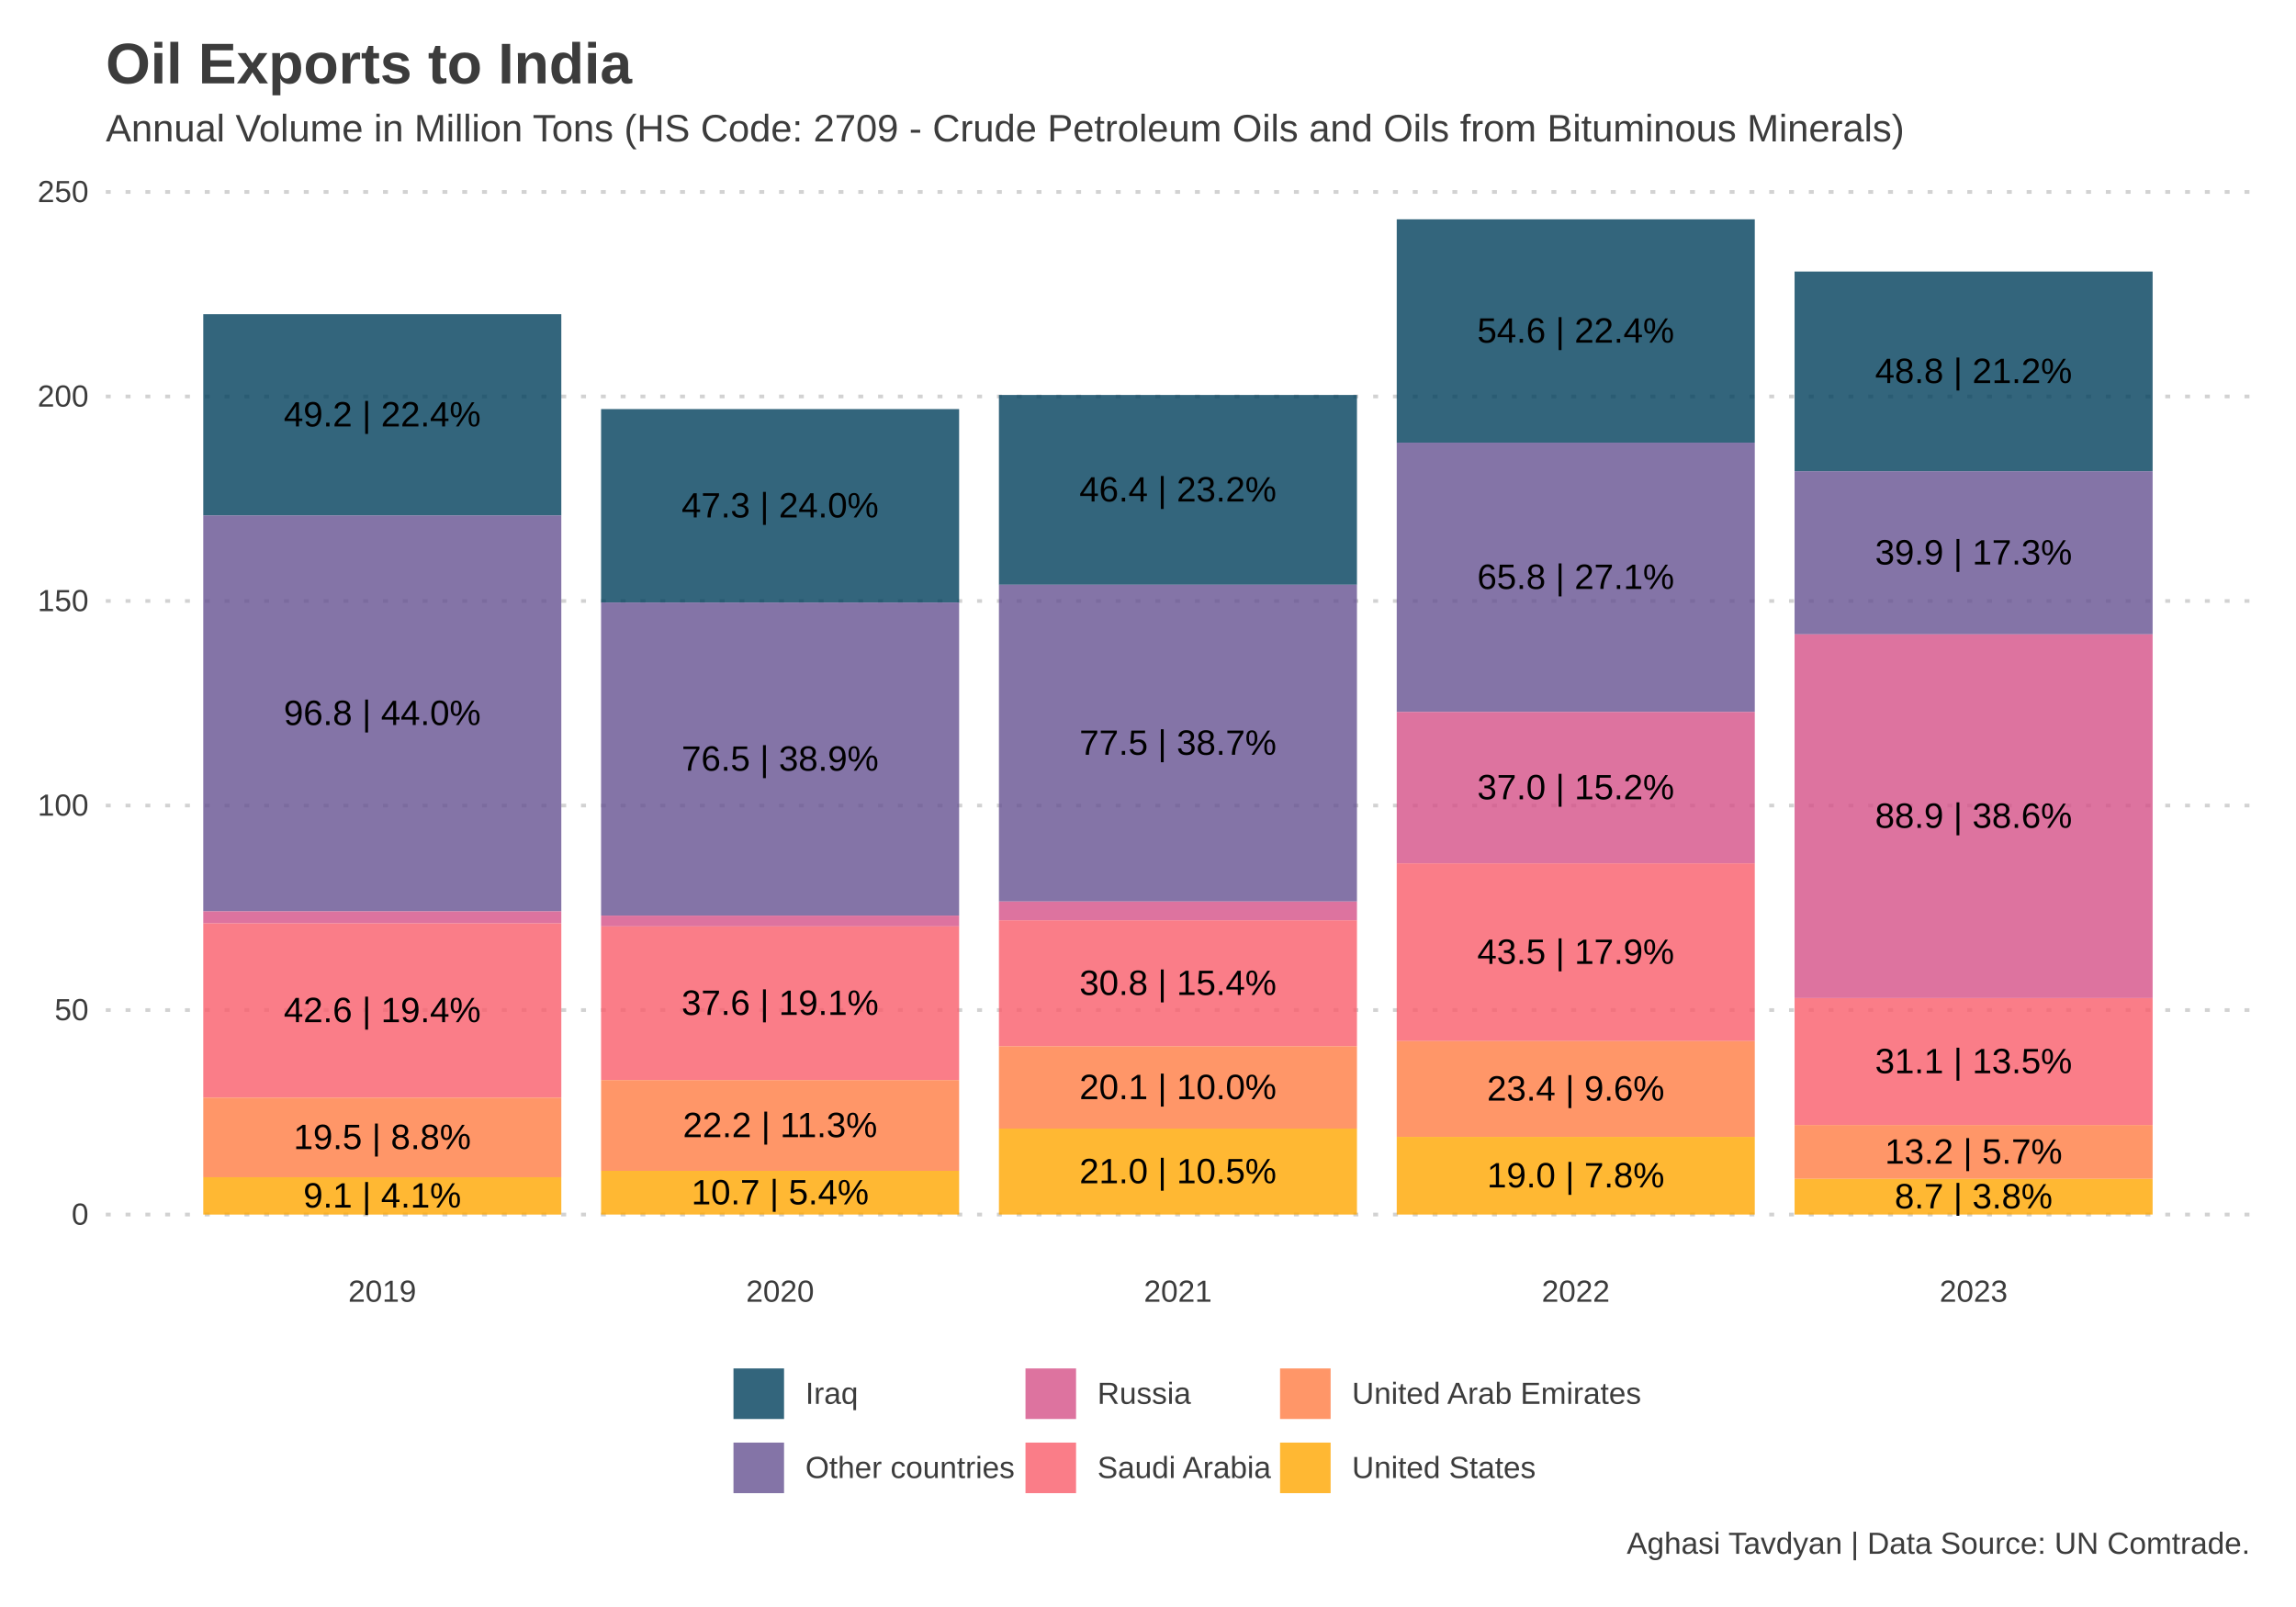
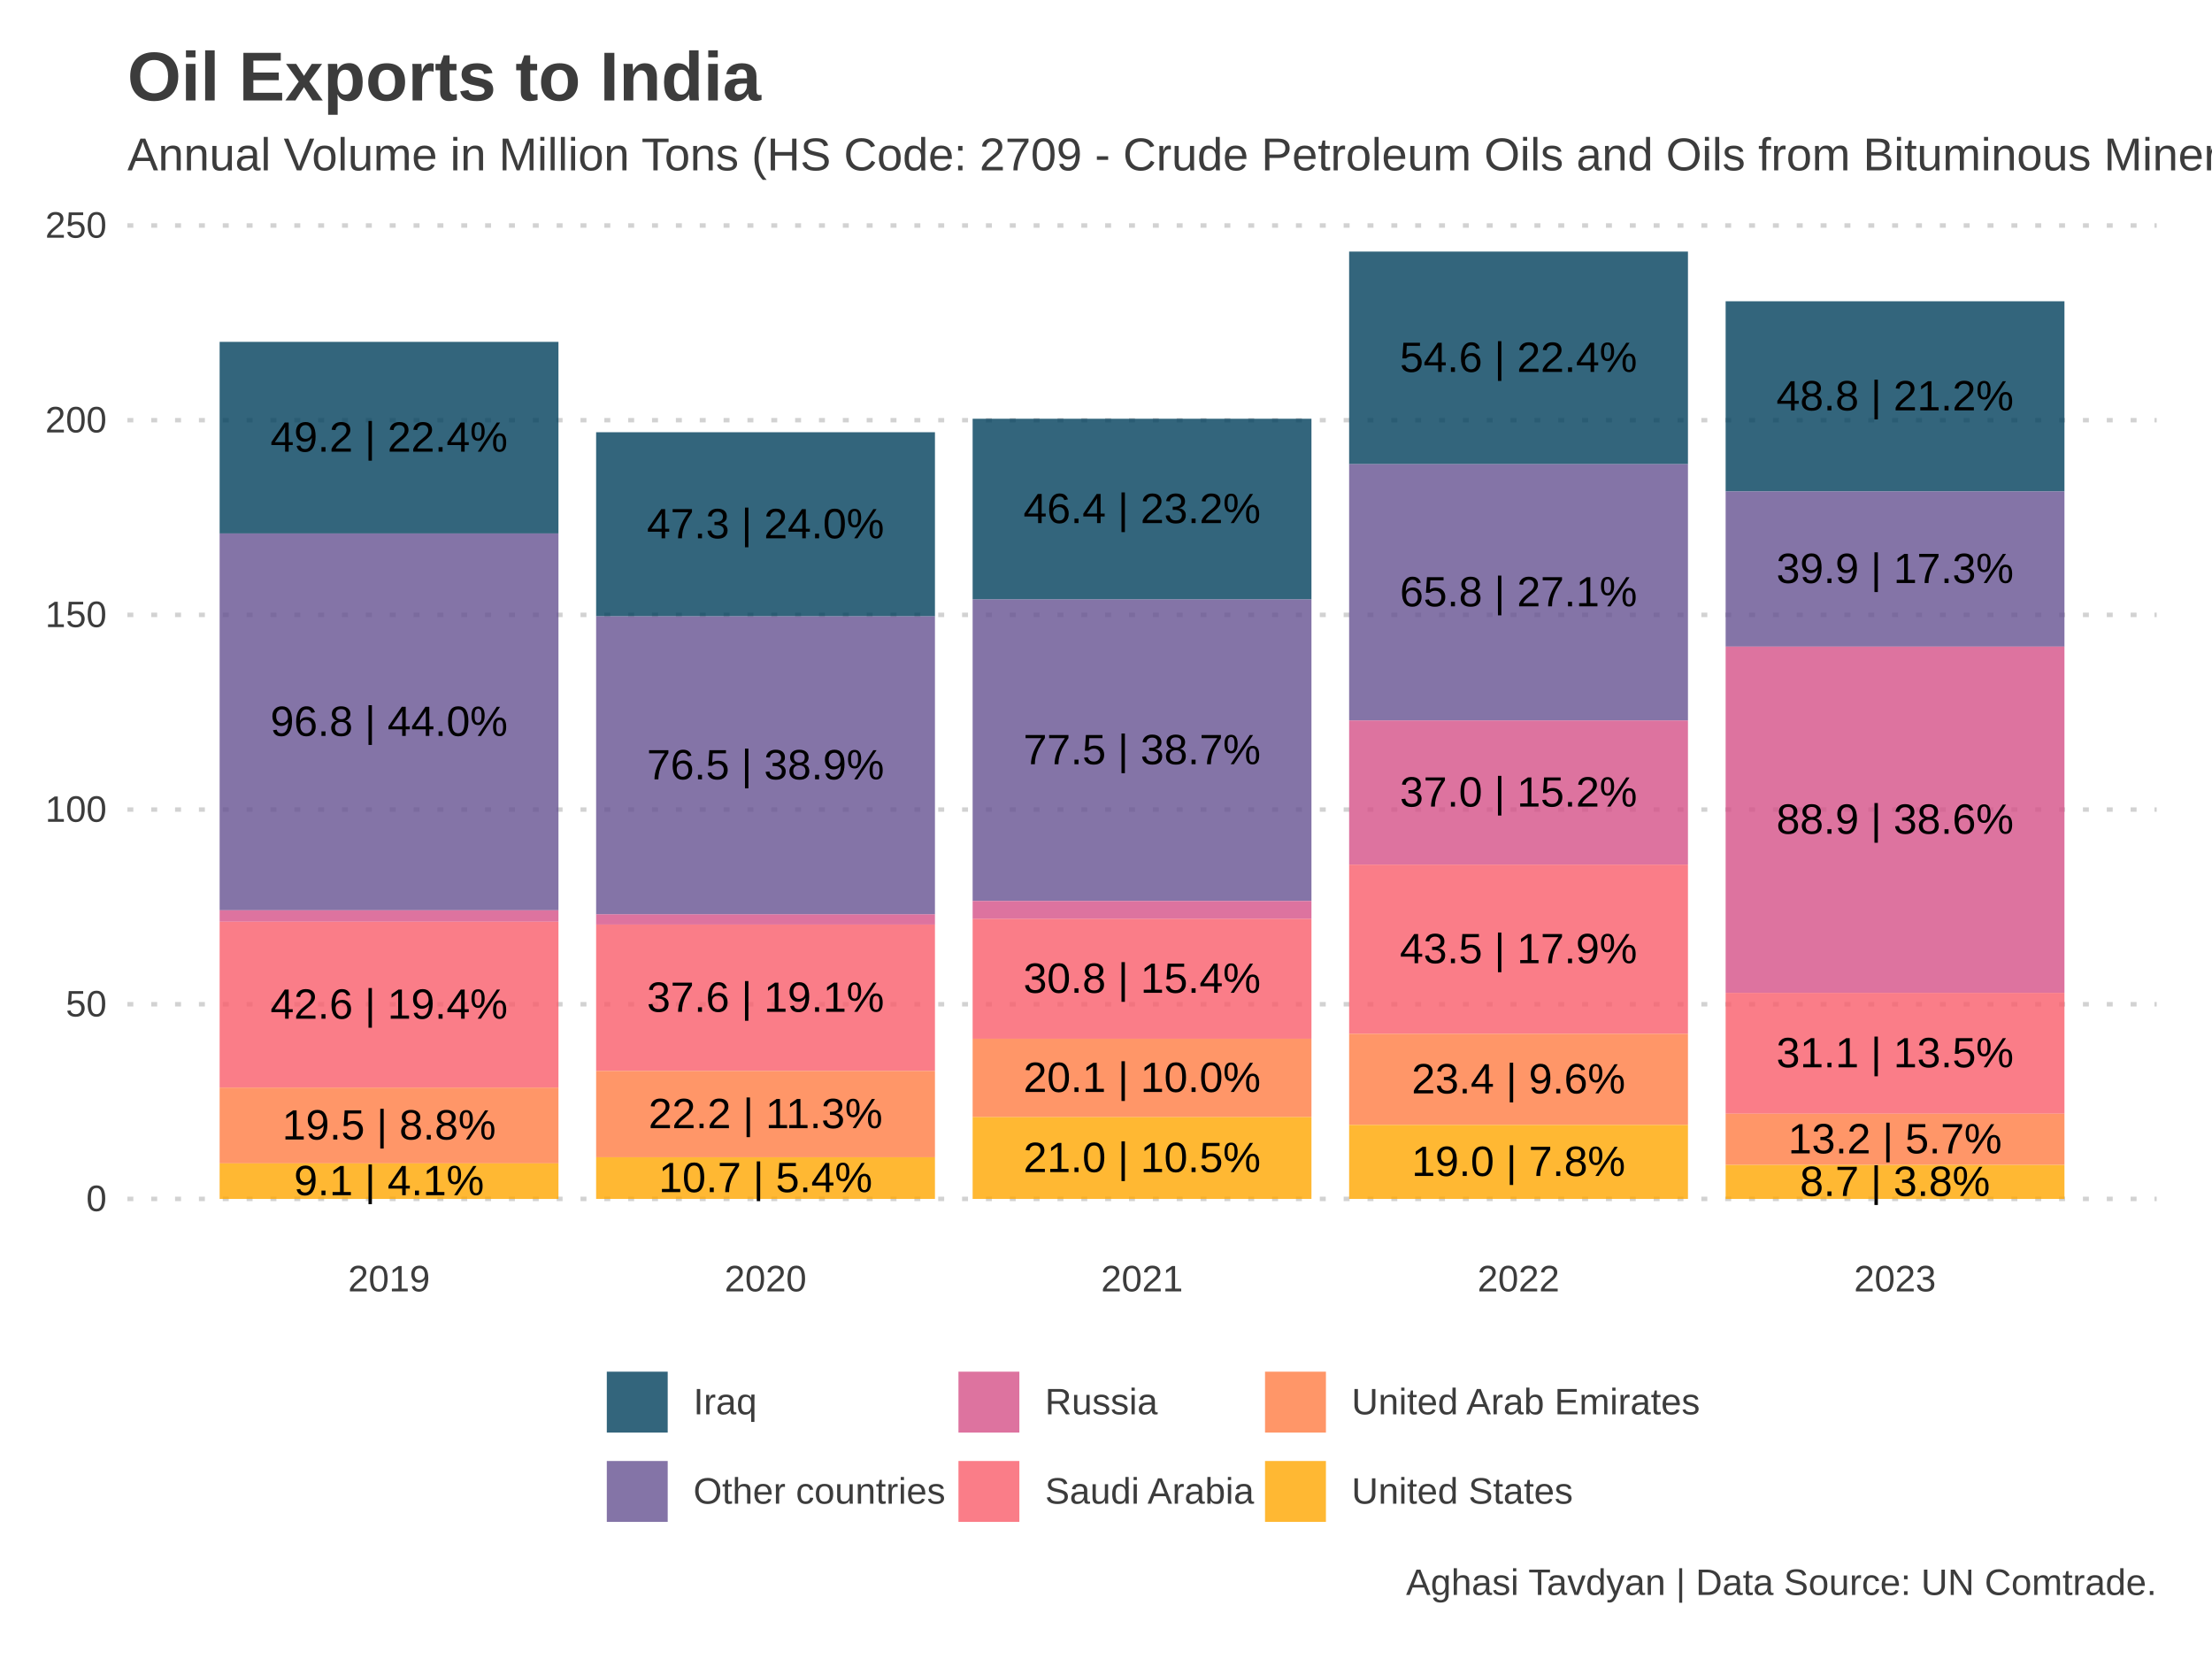
- <svg xmlns="http://www.w3.org/2000/svg" class="svglite" width="720.00pt" height="504.00pt" viewBox="0 0 720.00 504.00">
+ <svg xmlns="http://www.w3.org/2000/svg" class="svglite" width="576.00pt" height="432.00pt" viewBox="0 0 576.00 432.00">
  <defs>
    <style type="text/css">
    .svglite line, .svglite polyline, .svglite polygon, .svglite path, .svglite rect, .svglite circle {
      fill: none;
      stroke: #000000;
      stroke-linecap: round;
      stroke-linejoin: round;
      stroke-miterlimit: 10.00;
    }
    .svglite text {
      white-space: pre;
    }
  </style>
  </defs>
  <rect width="100%" height="100%" style="stroke: none; fill: #FFFFFF;" />
  <defs>
-     <clipPath id="cpMC4wMHw3MjAuMDB8MC4wMHw1MDQuMDA=">
-       <rect x="0.00" y="0.00" width="720.00" height="504.00" />
+     <clipPath id="cpMC4wMHw1NzYuMDB8MC4wMHw0MzIuMDA=">
+       <rect x="0.00" y="0.00" width="576.00" height="432.00" />
    </clipPath>
  </defs>
-   <g clip-path="url(#cpMC4wMHw3MjAuMDB8MC4wMHw1MDQuMDA=)">
-     <rect x="0.00" y="-0" width="720.00" height="504.00" style="stroke-width: 1.16; stroke: none; fill: #FFFFFF;" />
+   <g clip-path="url(#cpMC4wMHw1NzYuMDB8MC4wMHw0MzIuMDA=)">
+     <rect x="0.00" y="0" width="576.00" height="432.00" style="stroke-width: 1.16; stroke: none; fill: #FFFFFF;" />
  </g>
  <defs>
-     <clipPath id="cpMzMuMTd8NzA1LjYwfDUzLjE4fDM5Ni41Mw==">
-       <rect x="33.17" y="53.18" width="672.43" height="343.35" />
+     <clipPath id="cpMzMuMTd8NTYxLjYwfDUzLjE4fDMyNC41Mw==">
+       <rect x="33.17" y="53.18" width="528.43" height="271.35" />
    </clipPath>
  </defs>
-   <g clip-path="url(#cpMzMuMTd8NzA1LjYwfDUzLjE4fDM5Ni41Mw==)">
-     <rect x="33.17" y="53.18" width="672.43" height="343.35" style="stroke-width: 1.16; stroke: none; fill: #FFFFFF;" />
-     <polyline points="33.17,380.92 705.60,380.92 " style="stroke-width: 1.16; stroke: #D2D2D2; stroke-dasharray: 1.55,4.66; stroke-linecap: butt;" />
-     <polyline points="33.17,316.78 705.60,316.78 " style="stroke-width: 1.16; stroke: #D2D2D2; stroke-dasharray: 1.55,4.66; stroke-linecap: butt;" />
-     <polyline points="33.17,252.63 705.60,252.63 " style="stroke-width: 1.16; stroke: #D2D2D2; stroke-dasharray: 1.55,4.66; stroke-linecap: butt;" />
-     <polyline points="33.17,188.49 705.60,188.49 " style="stroke-width: 1.16; stroke: #D2D2D2; stroke-dasharray: 1.55,4.66; stroke-linecap: butt;" />
-     <polyline points="33.17,124.34 705.60,124.34 " style="stroke-width: 1.16; stroke: #D2D2D2; stroke-dasharray: 1.55,4.66; stroke-linecap: butt;" />
-     <polyline points="33.17,60.20 705.60,60.20 " style="stroke-width: 1.16; stroke: #D2D2D2; stroke-dasharray: 1.55,4.66; stroke-linecap: butt;" />
-     <rect x="63.74" y="98.54" width="112.28" height="63.12" style="stroke-width: 1.07; stroke: none; stroke-linecap: butt; stroke-linejoin: miter; fill: #003F5C; fill-opacity: 0.80;" />
-     <rect x="63.74" y="161.66" width="112.28" height="124.16" style="stroke-width: 1.07; stroke: none; stroke-linecap: butt; stroke-linejoin: miter; fill: #665191; fill-opacity: 0.80;" />
-     <rect x="63.74" y="285.82" width="112.28" height="3.78" style="stroke-width: 1.07; stroke: none; stroke-linecap: butt; stroke-linejoin: miter; fill: #D45087; fill-opacity: 0.80;" />
-     <rect x="63.74" y="289.60" width="112.28" height="54.64" style="stroke-width: 1.07; stroke: none; stroke-linecap: butt; stroke-linejoin: miter; fill: #F95D6A; fill-opacity: 0.80;" />
-     <rect x="63.74" y="344.25" width="112.28" height="24.96" style="stroke-width: 1.07; stroke: none; stroke-linecap: butt; stroke-linejoin: miter; fill: #FF7C43; fill-opacity: 0.80;" />
-     <rect x="63.74" y="369.21" width="112.28" height="11.72" style="stroke-width: 1.07; stroke: none; stroke-linecap: butt; stroke-linejoin: miter; fill: #FFA600; fill-opacity: 0.80;" />
-     <rect x="188.49" y="128.30" width="112.28" height="60.66" style="stroke-width: 1.07; stroke: none; stroke-linecap: butt; stroke-linejoin: miter; fill: #003F5C; fill-opacity: 0.80;" />
-     <rect x="188.49" y="188.96" width="112.28" height="98.20" style="stroke-width: 1.07; stroke: none; stroke-linecap: butt; stroke-linejoin: miter; fill: #665191; fill-opacity: 0.80;" />
-     <rect x="188.49" y="287.16" width="112.28" height="3.37" style="stroke-width: 1.07; stroke: none; stroke-linecap: butt; stroke-linejoin: miter; fill: #D45087; fill-opacity: 0.80;" />
-     <rect x="188.49" y="290.52" width="112.28" height="48.24" style="stroke-width: 1.07; stroke: none; stroke-linecap: butt; stroke-linejoin: miter; fill: #F95D6A; fill-opacity: 0.80;" />
-     <rect x="188.49" y="338.76" width="112.28" height="28.44" style="stroke-width: 1.07; stroke: none; stroke-linecap: butt; stroke-linejoin: miter; fill: #FF7C43; fill-opacity: 0.80;" />
-     <rect x="188.49" y="367.20" width="112.28" height="13.72" style="stroke-width: 1.07; stroke: none; stroke-linecap: butt; stroke-linejoin: miter; fill: #FFA600; fill-opacity: 0.80;" />
-     <rect x="313.25" y="123.87" width="112.28" height="59.52" style="stroke-width: 1.07; stroke: none; stroke-linecap: butt; stroke-linejoin: miter; fill: #003F5C; fill-opacity: 0.80;" />
-     <rect x="313.25" y="183.38" width="112.28" height="99.36" style="stroke-width: 1.07; stroke: none; stroke-linecap: butt; stroke-linejoin: miter; fill: #665191; fill-opacity: 0.80;" />
-     <rect x="313.25" y="282.75" width="112.28" height="5.91" style="stroke-width: 1.07; stroke: none; stroke-linecap: butt; stroke-linejoin: miter; fill: #D45087; fill-opacity: 0.80;" />
-     <rect x="313.25" y="288.65" width="112.28" height="39.49" style="stroke-width: 1.07; stroke: none; stroke-linecap: butt; stroke-linejoin: miter; fill: #F95D6A; fill-opacity: 0.80;" />
-     <rect x="313.25" y="328.14" width="112.28" height="25.83" style="stroke-width: 1.07; stroke: none; stroke-linecap: butt; stroke-linejoin: miter; fill: #FF7C43; fill-opacity: 0.80;" />
-     <rect x="313.25" y="353.96" width="112.28" height="26.96" style="stroke-width: 1.07; stroke: none; stroke-linecap: butt; stroke-linejoin: miter; fill: #FFA600; fill-opacity: 0.80;" />
-     <rect x="438.00" y="68.78" width="112.28" height="70.04" style="stroke-width: 1.07; stroke: none; stroke-linecap: butt; stroke-linejoin: miter; fill: #003F5C; fill-opacity: 0.80;" />
-     <rect x="438.00" y="138.82" width="112.28" height="84.46" style="stroke-width: 1.07; stroke: none; stroke-linecap: butt; stroke-linejoin: miter; fill: #665191; fill-opacity: 0.80;" />
-     <rect x="438.00" y="223.28" width="112.28" height="47.49" style="stroke-width: 1.07; stroke: none; stroke-linecap: butt; stroke-linejoin: miter; fill: #D45087; fill-opacity: 0.80;" />
-     <rect x="438.00" y="270.77" width="112.28" height="55.75" style="stroke-width: 1.07; stroke: none; stroke-linecap: butt; stroke-linejoin: miter; fill: #F95D6A; fill-opacity: 0.80;" />
-     <rect x="438.00" y="326.52" width="112.28" height="30.04" style="stroke-width: 1.07; stroke: none; stroke-linecap: butt; stroke-linejoin: miter; fill: #FF7C43; fill-opacity: 0.80;" />
-     <rect x="438.00" y="356.56" width="112.28" height="24.36" style="stroke-width: 1.07; stroke: none; stroke-linecap: butt; stroke-linejoin: miter; fill: #FFA600; fill-opacity: 0.80;" />
-     <rect x="562.76" y="85.16" width="112.28" height="62.64" style="stroke-width: 1.07; stroke: none; stroke-linecap: butt; stroke-linejoin: miter; fill: #003F5C; fill-opacity: 0.80;" />
-     <rect x="562.76" y="147.80" width="112.28" height="51.14" style="stroke-width: 1.07; stroke: none; stroke-linecap: butt; stroke-linejoin: miter; fill: #665191; fill-opacity: 0.80;" />
-     <rect x="562.76" y="198.94" width="112.28" height="114.08" style="stroke-width: 1.07; stroke: none; stroke-linecap: butt; stroke-linejoin: miter; fill: #D45087; fill-opacity: 0.80;" />
-     <rect x="562.76" y="313.02" width="112.28" height="39.84" style="stroke-width: 1.07; stroke: none; stroke-linecap: butt; stroke-linejoin: miter; fill: #F95D6A; fill-opacity: 0.80;" />
-     <rect x="562.76" y="352.85" width="112.28" height="16.87" style="stroke-width: 1.07; stroke: none; stroke-linecap: butt; stroke-linejoin: miter; fill: #FF7C43; fill-opacity: 0.80;" />
-     <rect x="562.76" y="369.73" width="112.28" height="11.19" style="stroke-width: 1.07; stroke: none; stroke-linecap: butt; stroke-linejoin: miter; fill: #FFA600; fill-opacity: 0.80;" />
-     <text x="119.88" y="133.75" text-anchor="middle" style="font-size: 11.04px; font-family: &quot;Liberation Sans&quot;;" textLength="50.95px" lengthAdjust="spacingAndGlyphs">49.2 | 22.4%</text>
-     <text x="119.88" y="227.39" text-anchor="middle" style="font-size: 11.04px; font-family: &quot;Liberation Sans&quot;;" textLength="50.95px" lengthAdjust="spacingAndGlyphs">96.8 | 44.0%</text>
-     <text x="119.88" y="320.58" text-anchor="middle" style="font-size: 11.04px; font-family: &quot;Liberation Sans&quot;;" textLength="50.95px" lengthAdjust="spacingAndGlyphs">42.6 | 19.4%</text>
-     <text x="119.88" y="360.38" text-anchor="middle" style="font-size: 11.04px; font-family: &quot;Liberation Sans&quot;;" textLength="45.82px" lengthAdjust="spacingAndGlyphs">19.5 | 8.8%</text>
-     <text x="119.88" y="378.72" text-anchor="middle" style="font-size: 11.04px; font-family: &quot;Liberation Sans&quot;;" textLength="40.69px" lengthAdjust="spacingAndGlyphs">9.1 | 4.1%</text>
-     <text x="244.63" y="162.28" text-anchor="middle" style="font-size: 11.04px; font-family: &quot;Liberation Sans&quot;;" textLength="50.95px" lengthAdjust="spacingAndGlyphs">47.3 | 24.0%</text>
-     <text x="244.63" y="241.71" text-anchor="middle" style="font-size: 11.04px; font-family: &quot;Liberation Sans&quot;;" textLength="50.95px" lengthAdjust="spacingAndGlyphs">76.5 | 38.9%</text>
-     <text x="244.63" y="318.30" text-anchor="middle" style="font-size: 11.04px; font-family: &quot;Liberation Sans&quot;;" textLength="50.95px" lengthAdjust="spacingAndGlyphs">37.6 | 19.1%</text>
-     <text x="244.63" y="356.64" text-anchor="middle" style="font-size: 11.04px; font-family: &quot;Liberation Sans&quot;;" textLength="50.95px" lengthAdjust="spacingAndGlyphs">22.2 | 11.3%</text>
-     <text x="244.63" y="377.72" text-anchor="middle" style="font-size: 11.04px; font-family: &quot;Liberation Sans&quot;;" textLength="45.82px" lengthAdjust="spacingAndGlyphs">10.7 | 5.4%</text>
-     <text x="369.39" y="157.28" text-anchor="middle" style="font-size: 11.04px; font-family: &quot;Liberation Sans&quot;;" textLength="50.95px" lengthAdjust="spacingAndGlyphs">46.4 | 23.2%</text>
-     <text x="369.39" y="236.72" text-anchor="middle" style="font-size: 11.04px; font-family: &quot;Liberation Sans&quot;;" textLength="50.95px" lengthAdjust="spacingAndGlyphs">77.5 | 38.7%</text>
-     <text x="369.39" y="312.05" text-anchor="middle" style="font-size: 11.04px; font-family: &quot;Liberation Sans&quot;;" textLength="50.95px" lengthAdjust="spacingAndGlyphs">30.8 | 15.4%</text>
-     <text x="369.39" y="344.71" text-anchor="middle" style="font-size: 11.04px; font-family: &quot;Liberation Sans&quot;;" textLength="50.95px" lengthAdjust="spacingAndGlyphs">20.1 | 10.0%</text>
-     <text x="369.39" y="371.10" text-anchor="middle" style="font-size: 11.04px; font-family: &quot;Liberation Sans&quot;;" textLength="50.95px" lengthAdjust="spacingAndGlyphs">21.0 | 10.5%</text>
-     <text x="494.14" y="107.46" text-anchor="middle" style="font-size: 11.04px; font-family: &quot;Liberation Sans&quot;;" textLength="50.95px" lengthAdjust="spacingAndGlyphs">54.6 | 22.4%</text>
-     <text x="494.14" y="184.70" text-anchor="middle" style="font-size: 11.04px; font-family: &quot;Liberation Sans&quot;;" textLength="50.95px" lengthAdjust="spacingAndGlyphs">65.8 | 27.1%</text>
-     <text x="494.14" y="250.68" text-anchor="middle" style="font-size: 11.04px; font-family: &quot;Liberation Sans&quot;;" textLength="50.95px" lengthAdjust="spacingAndGlyphs">37.0 | 15.2%</text>
-     <text x="494.14" y="302.30" text-anchor="middle" style="font-size: 11.04px; font-family: &quot;Liberation Sans&quot;;" textLength="50.95px" lengthAdjust="spacingAndGlyphs">43.5 | 17.9%</text>
-     <text x="494.14" y="345.19" text-anchor="middle" style="font-size: 11.04px; font-family: &quot;Liberation Sans&quot;;" textLength="45.82px" lengthAdjust="spacingAndGlyphs">23.4 | 9.6%</text>
-     <text x="494.14" y="372.40" text-anchor="middle" style="font-size: 11.04px; font-family: &quot;Liberation Sans&quot;;" textLength="45.82px" lengthAdjust="spacingAndGlyphs">19.0 | 7.8%</text>
-     <text x="618.90" y="120.13" text-anchor="middle" style="font-size: 11.04px; font-family: &quot;Liberation Sans&quot;;" textLength="50.95px" lengthAdjust="spacingAndGlyphs">48.8 | 21.2%</text>
-     <text x="618.90" y="177.03" text-anchor="middle" style="font-size: 11.04px; font-family: &quot;Liberation Sans&quot;;" textLength="50.95px" lengthAdjust="spacingAndGlyphs">39.9 | 17.3%</text>
-     <text x="618.90" y="259.63" text-anchor="middle" style="font-size: 11.04px; font-family: &quot;Liberation Sans&quot;;" textLength="50.95px" lengthAdjust="spacingAndGlyphs">88.9 | 38.6%</text>
-     <text x="618.90" y="336.59" text-anchor="middle" style="font-size: 11.04px; font-family: &quot;Liberation Sans&quot;;" textLength="50.95px" lengthAdjust="spacingAndGlyphs">31.1 | 13.5%</text>
-     <text x="618.90" y="364.95" text-anchor="middle" style="font-size: 11.04px; font-family: &quot;Liberation Sans&quot;;" textLength="45.82px" lengthAdjust="spacingAndGlyphs">13.2 | 5.7%</text>
-     <text x="618.90" y="378.98" text-anchor="middle" style="font-size: 11.04px; font-family: &quot;Liberation Sans&quot;;" textLength="40.69px" lengthAdjust="spacingAndGlyphs">8.7 | 3.8%</text>
-     <rect x="33.17" y="53.18" width="672.43" height="343.35" style="stroke-width: 1.16; stroke: none;" />
+   <g clip-path="url(#cpMzMuMTd8NTYxLjYwfDUzLjE4fDMyNC41Mw==)">
+     <rect x="33.17" y="53.18" width="528.43" height="271.35" style="stroke-width: 1.16; stroke: none; fill: #FFFFFF;" />
+     <polyline points="33.17,312.19 561.60,312.19 " style="stroke-width: 1.16; stroke: #D2D2D2; stroke-dasharray: 1.55,4.66; stroke-linecap: butt;" />
+     <polyline points="33.17,261.50 561.60,261.50 " style="stroke-width: 1.16; stroke: #D2D2D2; stroke-dasharray: 1.55,4.66; stroke-linecap: butt;" />
+     <polyline points="33.17,210.81 561.60,210.81 " style="stroke-width: 1.16; stroke: #D2D2D2; stroke-dasharray: 1.55,4.66; stroke-linecap: butt;" />
+     <polyline points="33.17,160.11 561.60,160.11 " style="stroke-width: 1.16; stroke: #D2D2D2; stroke-dasharray: 1.55,4.66; stroke-linecap: butt;" />
+     <polyline points="33.17,109.42 561.60,109.42 " style="stroke-width: 1.16; stroke: #D2D2D2; stroke-dasharray: 1.55,4.66; stroke-linecap: butt;" />
+     <polyline points="33.17,58.72 561.60,58.72 " style="stroke-width: 1.16; stroke: #D2D2D2; stroke-dasharray: 1.55,4.66; stroke-linecap: butt;" />
+     <rect x="57.19" y="89.02" width="88.23" height="49.89" style="stroke-width: 1.07; stroke: none; stroke-linecap: butt; stroke-linejoin: miter; fill: #003F5C; fill-opacity: 0.80;" />
+     <rect x="57.19" y="138.91" width="88.23" height="98.12" style="stroke-width: 1.07; stroke: none; stroke-linecap: butt; stroke-linejoin: miter; fill: #665191; fill-opacity: 0.80;" />
+     <rect x="57.19" y="237.03" width="88.23" height="2.99" style="stroke-width: 1.07; stroke: none; stroke-linecap: butt; stroke-linejoin: miter; fill: #D45087; fill-opacity: 0.80;" />
+     <rect x="57.19" y="240.02" width="88.23" height="43.19" style="stroke-width: 1.07; stroke: none; stroke-linecap: butt; stroke-linejoin: miter; fill: #F95D6A; fill-opacity: 0.80;" />
+     <rect x="57.19" y="283.21" width="88.23" height="19.73" style="stroke-width: 1.07; stroke: none; stroke-linecap: butt; stroke-linejoin: miter; fill: #FF7C43; fill-opacity: 0.80;" />
+     <rect x="57.19" y="302.94" width="88.23" height="9.26" style="stroke-width: 1.07; stroke: none; stroke-linecap: butt; stroke-linejoin: miter; fill: #FFA600; fill-opacity: 0.80;" />
+     <rect x="155.23" y="112.55" width="88.23" height="47.94" style="stroke-width: 1.07; stroke: none; stroke-linecap: butt; stroke-linejoin: miter; fill: #003F5C; fill-opacity: 0.80;" />
+     <rect x="155.23" y="160.49" width="88.23" height="77.61" style="stroke-width: 1.07; stroke: none; stroke-linecap: butt; stroke-linejoin: miter; fill: #665191; fill-opacity: 0.80;" />
+     <rect x="155.23" y="238.09" width="88.23" height="2.66" style="stroke-width: 1.07; stroke: none; stroke-linecap: butt; stroke-linejoin: miter; fill: #D45087; fill-opacity: 0.80;" />
+     <rect x="155.23" y="240.75" width="88.23" height="38.12" style="stroke-width: 1.07; stroke: none; stroke-linecap: butt; stroke-linejoin: miter; fill: #F95D6A; fill-opacity: 0.80;" />
+     <rect x="155.23" y="278.87" width="88.23" height="22.48" style="stroke-width: 1.07; stroke: none; stroke-linecap: butt; stroke-linejoin: miter; fill: #FF7C43; fill-opacity: 0.80;" />
+     <rect x="155.23" y="301.35" width="88.23" height="10.84" style="stroke-width: 1.07; stroke: none; stroke-linecap: butt; stroke-linejoin: miter; fill: #FFA600; fill-opacity: 0.80;" />
+     <rect x="253.27" y="109.04" width="88.23" height="47.04" style="stroke-width: 1.07; stroke: none; stroke-linecap: butt; stroke-linejoin: miter; fill: #003F5C; fill-opacity: 0.80;" />
+     <rect x="253.27" y="156.08" width="88.23" height="78.52" style="stroke-width: 1.07; stroke: none; stroke-linecap: butt; stroke-linejoin: miter; fill: #665191; fill-opacity: 0.80;" />
+     <rect x="253.27" y="234.61" width="88.23" height="4.67" style="stroke-width: 1.07; stroke: none; stroke-linecap: butt; stroke-linejoin: miter; fill: #D45087; fill-opacity: 0.80;" />
+     <rect x="253.27" y="239.27" width="88.23" height="31.21" style="stroke-width: 1.07; stroke: none; stroke-linecap: butt; stroke-linejoin: miter; fill: #F95D6A; fill-opacity: 0.80;" />
+     <rect x="253.27" y="270.48" width="88.23" height="20.41" style="stroke-width: 1.07; stroke: none; stroke-linecap: butt; stroke-linejoin: miter; fill: #FF7C43; fill-opacity: 0.80;" />
+     <rect x="253.27" y="290.89" width="88.23" height="21.30" style="stroke-width: 1.07; stroke: none; stroke-linecap: butt; stroke-linejoin: miter; fill: #FFA600; fill-opacity: 0.80;" />
+     <rect x="351.31" y="65.51" width="88.23" height="55.35" style="stroke-width: 1.07; stroke: none; stroke-linecap: butt; stroke-linejoin: miter; fill: #003F5C; fill-opacity: 0.80;" />
+     <rect x="351.31" y="120.86" width="88.23" height="66.75" style="stroke-width: 1.07; stroke: none; stroke-linecap: butt; stroke-linejoin: miter; fill: #665191; fill-opacity: 0.80;" />
+     <rect x="351.31" y="187.61" width="88.23" height="37.53" style="stroke-width: 1.07; stroke: none; stroke-linecap: butt; stroke-linejoin: miter; fill: #D45087; fill-opacity: 0.80;" />
+     <rect x="351.31" y="225.14" width="88.23" height="44.06" style="stroke-width: 1.07; stroke: none; stroke-linecap: butt; stroke-linejoin: miter; fill: #F95D6A; fill-opacity: 0.80;" />
+     <rect x="351.31" y="269.20" width="88.23" height="23.74" style="stroke-width: 1.07; stroke: none; stroke-linecap: butt; stroke-linejoin: miter; fill: #FF7C43; fill-opacity: 0.80;" />
+     <rect x="351.31" y="292.94" width="88.23" height="19.25" style="stroke-width: 1.07; stroke: none; stroke-linecap: butt; stroke-linejoin: miter; fill: #FFA600; fill-opacity: 0.80;" />
+     <rect x="449.35" y="78.45" width="88.23" height="49.51" style="stroke-width: 1.07; stroke: none; stroke-linecap: butt; stroke-linejoin: miter; fill: #003F5C; fill-opacity: 0.80;" />
+     <rect x="449.35" y="127.96" width="88.23" height="40.42" style="stroke-width: 1.07; stroke: none; stroke-linecap: butt; stroke-linejoin: miter; fill: #665191; fill-opacity: 0.80;" />
+     <rect x="449.35" y="168.37" width="88.23" height="90.15" style="stroke-width: 1.07; stroke: none; stroke-linecap: butt; stroke-linejoin: miter; fill: #D45087; fill-opacity: 0.80;" />
+     <rect x="449.35" y="258.53" width="88.23" height="31.48" style="stroke-width: 1.07; stroke: none; stroke-linecap: butt; stroke-linejoin: miter; fill: #F95D6A; fill-opacity: 0.80;" />
+     <rect x="449.35" y="290.01" width="88.23" height="13.33" style="stroke-width: 1.07; stroke: none; stroke-linecap: butt; stroke-linejoin: miter; fill: #FF7C43; fill-opacity: 0.80;" />
+     <rect x="449.35" y="303.35" width="88.23" height="8.85" style="stroke-width: 1.07; stroke: none; stroke-linecap: butt; stroke-linejoin: miter; fill: #FFA600; fill-opacity: 0.80;" />
+     <text x="101.31" y="117.62" text-anchor="middle" style="font-size: 11.04px; font-family: &quot;Liberation Sans&quot;;" textLength="50.95px" lengthAdjust="spacingAndGlyphs">49.2 | 22.4%</text>
+     <text x="101.31" y="191.63" text-anchor="middle" style="font-size: 11.04px; font-family: &quot;Liberation Sans&quot;;" textLength="50.95px" lengthAdjust="spacingAndGlyphs">96.8 | 44.0%</text>
+     <text x="101.31" y="265.27" text-anchor="middle" style="font-size: 11.04px; font-family: &quot;Liberation Sans&quot;;" textLength="50.95px" lengthAdjust="spacingAndGlyphs">42.6 | 19.4%</text>
+     <text x="101.31" y="296.73" text-anchor="middle" style="font-size: 11.04px; font-family: &quot;Liberation Sans&quot;;" textLength="45.82px" lengthAdjust="spacingAndGlyphs">19.5 | 8.8%</text>
+     <text x="101.31" y="311.22" text-anchor="middle" style="font-size: 11.04px; font-family: &quot;Liberation Sans&quot;;" textLength="40.69px" lengthAdjust="spacingAndGlyphs">9.1 | 4.1%</text>
+     <text x="199.35" y="140.17" text-anchor="middle" style="font-size: 11.04px; font-family: &quot;Liberation Sans&quot;;" textLength="50.95px" lengthAdjust="spacingAndGlyphs">47.3 | 24.0%</text>
+     <text x="199.35" y="202.94" text-anchor="middle" style="font-size: 11.04px; font-family: &quot;Liberation Sans&quot;;" textLength="50.95px" lengthAdjust="spacingAndGlyphs">76.5 | 38.9%</text>
+     <text x="199.35" y="263.47" text-anchor="middle" style="font-size: 11.04px; font-family: &quot;Liberation Sans&quot;;" textLength="50.95px" lengthAdjust="spacingAndGlyphs">37.6 | 19.1%</text>
+     <text x="199.35" y="293.77" text-anchor="middle" style="font-size: 11.04px; font-family: &quot;Liberation Sans&quot;;" textLength="50.95px" lengthAdjust="spacingAndGlyphs">22.2 | 11.3%</text>
+     <text x="199.35" y="310.43" text-anchor="middle" style="font-size: 11.04px; font-family: &quot;Liberation Sans&quot;;" textLength="45.82px" lengthAdjust="spacingAndGlyphs">10.7 | 5.4%</text>
+     <text x="297.39" y="136.22" text-anchor="middle" style="font-size: 11.04px; font-family: &quot;Liberation Sans&quot;;" textLength="50.95px" lengthAdjust="spacingAndGlyphs">46.4 | 23.2%</text>
+     <text x="297.39" y="199.00" text-anchor="middle" style="font-size: 11.04px; font-family: &quot;Liberation Sans&quot;;" textLength="50.95px" lengthAdjust="spacingAndGlyphs">77.5 | 38.7%</text>
+     <text x="297.39" y="258.53" text-anchor="middle" style="font-size: 11.04px; font-family: &quot;Liberation Sans&quot;;" textLength="50.95px" lengthAdjust="spacingAndGlyphs">30.8 | 15.4%</text>
+     <text x="297.39" y="284.34" text-anchor="middle" style="font-size: 11.04px; font-family: &quot;Liberation Sans&quot;;" textLength="50.95px" lengthAdjust="spacingAndGlyphs">20.1 | 10.0%</text>
+     <text x="297.39" y="305.20" text-anchor="middle" style="font-size: 11.04px; font-family: &quot;Liberation Sans&quot;;" textLength="50.95px" lengthAdjust="spacingAndGlyphs">21.0 | 10.5%</text>
+     <text x="395.42" y="96.84" text-anchor="middle" style="font-size: 11.04px; font-family: &quot;Liberation Sans&quot;;" textLength="50.95px" lengthAdjust="spacingAndGlyphs">54.6 | 22.4%</text>
+     <text x="395.42" y="157.89" text-anchor="middle" style="font-size: 11.04px; font-family: &quot;Liberation Sans&quot;;" textLength="50.95px" lengthAdjust="spacingAndGlyphs">65.8 | 27.1%</text>
+     <text x="395.42" y="210.03" text-anchor="middle" style="font-size: 11.04px; font-family: &quot;Liberation Sans&quot;;" textLength="50.95px" lengthAdjust="spacingAndGlyphs">37.0 | 15.2%</text>
+     <text x="395.42" y="250.82" text-anchor="middle" style="font-size: 11.04px; font-family: &quot;Liberation Sans&quot;;" textLength="50.95px" lengthAdjust="spacingAndGlyphs">43.5 | 17.9%</text>
+     <text x="395.42" y="284.72" text-anchor="middle" style="font-size: 11.04px; font-family: &quot;Liberation Sans&quot;;" textLength="45.82px" lengthAdjust="spacingAndGlyphs">23.4 | 9.6%</text>
+     <text x="395.42" y="306.22" text-anchor="middle" style="font-size: 11.04px; font-family: &quot;Liberation Sans&quot;;" textLength="45.82px" lengthAdjust="spacingAndGlyphs">19.0 | 7.8%</text>
+     <text x="493.46" y="106.86" text-anchor="middle" style="font-size: 11.04px; font-family: &quot;Liberation Sans&quot;;" textLength="50.95px" lengthAdjust="spacingAndGlyphs">48.8 | 21.2%</text>
+     <text x="493.46" y="151.82" text-anchor="middle" style="font-size: 11.04px; font-family: &quot;Liberation Sans&quot;;" textLength="50.95px" lengthAdjust="spacingAndGlyphs">39.9 | 17.3%</text>
+     <text x="493.46" y="217.11" text-anchor="middle" style="font-size: 11.04px; font-family: &quot;Liberation Sans&quot;;" textLength="50.95px" lengthAdjust="spacingAndGlyphs">88.9 | 38.6%</text>
+     <text x="493.46" y="277.92" text-anchor="middle" style="font-size: 11.04px; font-family: &quot;Liberation Sans&quot;;" textLength="50.95px" lengthAdjust="spacingAndGlyphs">31.1 | 13.5%</text>
+     <text x="493.46" y="300.33" text-anchor="middle" style="font-size: 11.04px; font-family: &quot;Liberation Sans&quot;;" textLength="45.82px" lengthAdjust="spacingAndGlyphs">13.2 | 5.7%</text>
+     <text x="493.46" y="311.43" text-anchor="middle" style="font-size: 11.04px; font-family: &quot;Liberation Sans&quot;;" textLength="40.69px" lengthAdjust="spacingAndGlyphs">8.7 | 3.8%</text>
+     <rect x="33.17" y="53.18" width="528.43" height="271.35" style="stroke-width: 1.16; stroke: none;" />
  </g>
-   <g clip-path="url(#cpMC4wMHw3MjAuMDB8MC4wMHw1MDQuMDA=)">
-     <text x="27.79" y="384.10" text-anchor="end" style="font-size: 9.60px;fill: #3C3C3C; font-family: &quot;Liberation Sans&quot;;" textLength="4.46px" lengthAdjust="spacingAndGlyphs">0</text>
-     <text x="27.79" y="319.96" text-anchor="end" style="font-size: 9.60px;fill: #3C3C3C; font-family: &quot;Liberation Sans&quot;;" textLength="8.93px" lengthAdjust="spacingAndGlyphs">50</text>
-     <text x="27.79" y="255.81" text-anchor="end" style="font-size: 9.60px;fill: #3C3C3C; font-family: &quot;Liberation Sans&quot;;" textLength="13.39px" lengthAdjust="spacingAndGlyphs">100</text>
-     <text x="27.79" y="191.67" text-anchor="end" style="font-size: 9.60px;fill: #3C3C3C; font-family: &quot;Liberation Sans&quot;;" textLength="13.39px" lengthAdjust="spacingAndGlyphs">150</text>
-     <text x="27.79" y="127.52" text-anchor="end" style="font-size: 9.60px;fill: #3C3C3C; font-family: &quot;Liberation Sans&quot;;" textLength="13.39px" lengthAdjust="spacingAndGlyphs">200</text>
-     <text x="27.79" y="63.38" text-anchor="end" style="font-size: 9.60px;fill: #3C3C3C; font-family: &quot;Liberation Sans&quot;;" textLength="13.39px" lengthAdjust="spacingAndGlyphs">250</text>
-     <text x="119.88" y="408.27" text-anchor="middle" style="font-size: 9.60px;fill: #3C3C3C; font-family: &quot;Liberation Sans&quot;;" textLength="17.86px" lengthAdjust="spacingAndGlyphs">2019</text>
-     <text x="244.63" y="408.27" text-anchor="middle" style="font-size: 9.60px;fill: #3C3C3C; font-family: &quot;Liberation Sans&quot;;" textLength="17.86px" lengthAdjust="spacingAndGlyphs">2020</text>
-     <text x="369.39" y="408.27" text-anchor="middle" style="font-size: 9.60px;fill: #3C3C3C; font-family: &quot;Liberation Sans&quot;;" textLength="17.86px" lengthAdjust="spacingAndGlyphs">2021</text>
-     <text x="494.14" y="408.27" text-anchor="middle" style="font-size: 9.60px;fill: #3C3C3C; font-family: &quot;Liberation Sans&quot;;" textLength="17.86px" lengthAdjust="spacingAndGlyphs">2022</text>
-     <text x="618.90" y="408.27" text-anchor="middle" style="font-size: 9.60px;fill: #3C3C3C; font-family: &quot;Liberation Sans&quot;;" textLength="17.86px" lengthAdjust="spacingAndGlyphs">2023</text>
-     <rect x="223.32" y="422.50" width="292.12" height="52.49" style="stroke-width: 1.16; stroke: none; fill: #FFFFFF;" />
-     <rect x="229.30" y="428.47" width="17.28" height="17.28" style="stroke-width: 1.16; stroke: none; fill: #FFFFFF;" />
-     <rect x="230.01" y="429.18" width="15.86" height="15.86" style="stroke-width: 1.07; stroke: none; stroke-linecap: butt; stroke-linejoin: miter; fill: #003F5C; fill-opacity: 0.80;" />
-     <rect x="229.30" y="451.73" width="17.28" height="17.28" style="stroke-width: 1.16; stroke: none; fill: #FFFFFF;" />
-     <rect x="230.01" y="452.44" width="15.86" height="15.86" style="stroke-width: 1.07; stroke: none; stroke-linecap: butt; stroke-linejoin: miter; fill: #665191; fill-opacity: 0.80;" />
-     <rect x="320.88" y="428.47" width="17.28" height="17.28" style="stroke-width: 1.16; stroke: none; fill: #FFFFFF;" />
-     <rect x="321.58" y="429.18" width="15.86" height="15.86" style="stroke-width: 1.07; stroke: none; stroke-linecap: butt; stroke-linejoin: miter; fill: #D45087; fill-opacity: 0.80;" />
-     <rect x="320.88" y="451.73" width="17.28" height="17.28" style="stroke-width: 1.16; stroke: none; fill: #FFFFFF;" />
-     <rect x="321.58" y="452.44" width="15.86" height="15.86" style="stroke-width: 1.07; stroke: none; stroke-linecap: butt; stroke-linejoin: miter; fill: #F95D6A; fill-opacity: 0.80;" />
-     <rect x="400.70" y="428.47" width="17.28" height="17.28" style="stroke-width: 1.16; stroke: none; fill: #FFFFFF;" />
-     <rect x="401.41" y="429.18" width="15.86" height="15.86" style="stroke-width: 1.07; stroke: none; stroke-linecap: butt; stroke-linejoin: miter; fill: #FF7C43; fill-opacity: 0.80;" />
-     <rect x="400.70" y="451.73" width="17.28" height="17.28" style="stroke-width: 1.16; stroke: none; fill: #FFFFFF;" />
-     <rect x="401.41" y="452.44" width="15.86" height="15.86" style="stroke-width: 1.07; stroke: none; stroke-linecap: butt; stroke-linejoin: miter; fill: #FFA600; fill-opacity: 0.80;" />
-     <text x="252.56" y="440.29" style="font-size: 9.60px;fill: #3C3C3C; font-family: &quot;Liberation Sans&quot;;" textLength="15.85px" lengthAdjust="spacingAndGlyphs">Iraq</text>
-     <text x="252.56" y="463.55" style="font-size: 9.60px;fill: #3C3C3C; font-family: &quot;Liberation Sans&quot;;" textLength="62.34px" lengthAdjust="spacingAndGlyphs">Other countries</text>
-     <text x="344.13" y="440.29" style="font-size: 9.60px;fill: #3C3C3C; font-family: &quot;Liberation Sans&quot;;" textLength="25.62px" lengthAdjust="spacingAndGlyphs">Russia</text>
-     <text x="344.13" y="463.55" style="font-size: 9.60px;fill: #3C3C3C; font-family: &quot;Liberation Sans&quot;;" textLength="50.59px" lengthAdjust="spacingAndGlyphs">Saudi Arabia</text>
-     <text x="423.96" y="440.29" style="font-size: 9.60px;fill: #3C3C3C; font-family: &quot;Liberation Sans&quot;;" textLength="85.51px" lengthAdjust="spacingAndGlyphs">United Arab Emirates</text>
-     <text x="423.96" y="463.55" style="font-size: 9.60px;fill: #3C3C3C; font-family: &quot;Liberation Sans&quot;;" textLength="53.53px" lengthAdjust="spacingAndGlyphs">United States</text>
+   <g clip-path="url(#cpMC4wMHw1NzYuMDB8MC4wMHw0MzIuMDA=)">
+     <text x="27.79" y="315.37" text-anchor="end" style="font-size: 9.60px;fill: #3C3C3C; font-family: &quot;Liberation Sans&quot;;" textLength="4.46px" lengthAdjust="spacingAndGlyphs">0</text>
+     <text x="27.79" y="264.68" text-anchor="end" style="font-size: 9.60px;fill: #3C3C3C; font-family: &quot;Liberation Sans&quot;;" textLength="8.93px" lengthAdjust="spacingAndGlyphs">50</text>
+     <text x="27.79" y="213.99" text-anchor="end" style="font-size: 9.60px;fill: #3C3C3C; font-family: &quot;Liberation Sans&quot;;" textLength="13.39px" lengthAdjust="spacingAndGlyphs">100</text>
+     <text x="27.79" y="163.29" text-anchor="end" style="font-size: 9.60px;fill: #3C3C3C; font-family: &quot;Liberation Sans&quot;;" textLength="13.39px" lengthAdjust="spacingAndGlyphs">150</text>
+     <text x="27.79" y="112.60" text-anchor="end" style="font-size: 9.60px;fill: #3C3C3C; font-family: &quot;Liberation Sans&quot;;" textLength="13.39px" lengthAdjust="spacingAndGlyphs">200</text>
+     <text x="27.79" y="61.90" text-anchor="end" style="font-size: 9.60px;fill: #3C3C3C; font-family: &quot;Liberation Sans&quot;;" textLength="13.39px" lengthAdjust="spacingAndGlyphs">250</text>
+     <text x="101.31" y="336.27" text-anchor="middle" style="font-size: 9.60px;fill: #3C3C3C; font-family: &quot;Liberation Sans&quot;;" textLength="17.86px" lengthAdjust="spacingAndGlyphs">2019</text>
+     <text x="199.35" y="336.27" text-anchor="middle" style="font-size: 9.60px;fill: #3C3C3C; font-family: &quot;Liberation Sans&quot;;" textLength="17.86px" lengthAdjust="spacingAndGlyphs">2020</text>
+     <text x="297.39" y="336.27" text-anchor="middle" style="font-size: 9.60px;fill: #3C3C3C; font-family: &quot;Liberation Sans&quot;;" textLength="17.86px" lengthAdjust="spacingAndGlyphs">2021</text>
+     <text x="395.42" y="336.27" text-anchor="middle" style="font-size: 9.60px;fill: #3C3C3C; font-family: &quot;Liberation Sans&quot;;" textLength="17.86px" lengthAdjust="spacingAndGlyphs">2022</text>
+     <text x="493.46" y="336.27" text-anchor="middle" style="font-size: 9.60px;fill: #3C3C3C; font-family: &quot;Liberation Sans&quot;;" textLength="17.86px" lengthAdjust="spacingAndGlyphs">2023</text>
+     <rect x="151.32" y="350.50" width="292.12" height="52.49" style="stroke-width: 1.16; stroke: none; fill: #FFFFFF;" />
+     <rect x="157.30" y="356.47" width="17.28" height="17.28" style="stroke-width: 1.16; stroke: none; fill: #FFFFFF;" />
+     <rect x="158.01" y="357.18" width="15.86" height="15.86" style="stroke-width: 1.07; stroke: none; stroke-linecap: butt; stroke-linejoin: miter; fill: #003F5C; fill-opacity: 0.80;" />
+     <rect x="157.30" y="379.73" width="17.28" height="17.28" style="stroke-width: 1.16; stroke: none; fill: #FFFFFF;" />
+     <rect x="158.01" y="380.44" width="15.86" height="15.86" style="stroke-width: 1.07; stroke: none; stroke-linecap: butt; stroke-linejoin: miter; fill: #665191; fill-opacity: 0.80;" />
+     <rect x="248.88" y="356.47" width="17.28" height="17.28" style="stroke-width: 1.16; stroke: none; fill: #FFFFFF;" />
+     <rect x="249.58" y="357.18" width="15.86" height="15.86" style="stroke-width: 1.07; stroke: none; stroke-linecap: butt; stroke-linejoin: miter; fill: #D45087; fill-opacity: 0.80;" />
+     <rect x="248.88" y="379.73" width="17.28" height="17.28" style="stroke-width: 1.16; stroke: none; fill: #FFFFFF;" />
+     <rect x="249.58" y="380.44" width="15.86" height="15.86" style="stroke-width: 1.07; stroke: none; stroke-linecap: butt; stroke-linejoin: miter; fill: #F95D6A; fill-opacity: 0.80;" />
+     <rect x="328.70" y="356.47" width="17.28" height="17.28" style="stroke-width: 1.16; stroke: none; fill: #FFFFFF;" />
+     <rect x="329.41" y="357.18" width="15.86" height="15.86" style="stroke-width: 1.07; stroke: none; stroke-linecap: butt; stroke-linejoin: miter; fill: #FF7C43; fill-opacity: 0.80;" />
+     <rect x="328.70" y="379.73" width="17.28" height="17.28" style="stroke-width: 1.16; stroke: none; fill: #FFFFFF;" />
+     <rect x="329.41" y="380.44" width="15.86" height="15.86" style="stroke-width: 1.07; stroke: none; stroke-linecap: butt; stroke-linejoin: miter; fill: #FFA600; fill-opacity: 0.80;" />
+     <text x="180.56" y="368.29" style="font-size: 9.60px;fill: #3C3C3C; font-family: &quot;Liberation Sans&quot;;" textLength="15.85px" lengthAdjust="spacingAndGlyphs">Iraq</text>
+     <text x="180.56" y="391.55" style="font-size: 9.60px;fill: #3C3C3C; font-family: &quot;Liberation Sans&quot;;" textLength="62.34px" lengthAdjust="spacingAndGlyphs">Other countries</text>
+     <text x="272.13" y="368.29" style="font-size: 9.60px;fill: #3C3C3C; font-family: &quot;Liberation Sans&quot;;" textLength="25.62px" lengthAdjust="spacingAndGlyphs">Russia</text>
+     <text x="272.13" y="391.55" style="font-size: 9.60px;fill: #3C3C3C; font-family: &quot;Liberation Sans&quot;;" textLength="50.59px" lengthAdjust="spacingAndGlyphs">Saudi Arabia</text>
+     <text x="351.96" y="368.29" style="font-size: 9.60px;fill: #3C3C3C; font-family: &quot;Liberation Sans&quot;;" textLength="85.51px" lengthAdjust="spacingAndGlyphs">United Arab Emirates</text>
+     <text x="351.96" y="391.55" style="font-size: 9.60px;fill: #3C3C3C; font-family: &quot;Liberation Sans&quot;;" textLength="53.53px" lengthAdjust="spacingAndGlyphs">United States</text>
    <text x="33.17" y="44.35" style="font-size: 12.00px;fill: #3C3C3C; font-family: &quot;Liberation Sans&quot;;" textLength="531.97px" lengthAdjust="spacingAndGlyphs">Annual Volume in Million Tons (HS Code: 2709 - Crude Petroleum Oils and Oils from Bituminous Minerals)</text>
    <text x="33.17" y="26.16" style="font-size: 18.00px; font-weight: bold;fill: #3C3C3C; font-family: &quot;Liberation Sans&quot;;" textLength="160.34px" lengthAdjust="spacingAndGlyphs">Oil Exports to India</text>
-     <text x="705.60" y="487.32" text-anchor="end" style="font-size: 9.60px;fill: #3C3C3C; font-family: &quot;Liberation Sans&quot;;" textLength="180.83px" lengthAdjust="spacingAndGlyphs">Aghasi Tavdyan | Data Source: UN Comtrade.</text>
+     <text x="561.60" y="415.32" text-anchor="end" style="font-size: 9.60px;fill: #3C3C3C; font-family: &quot;Liberation Sans&quot;;" textLength="180.83px" lengthAdjust="spacingAndGlyphs">Aghasi Tavdyan | Data Source: UN Comtrade.</text>
  </g>
</svg>
